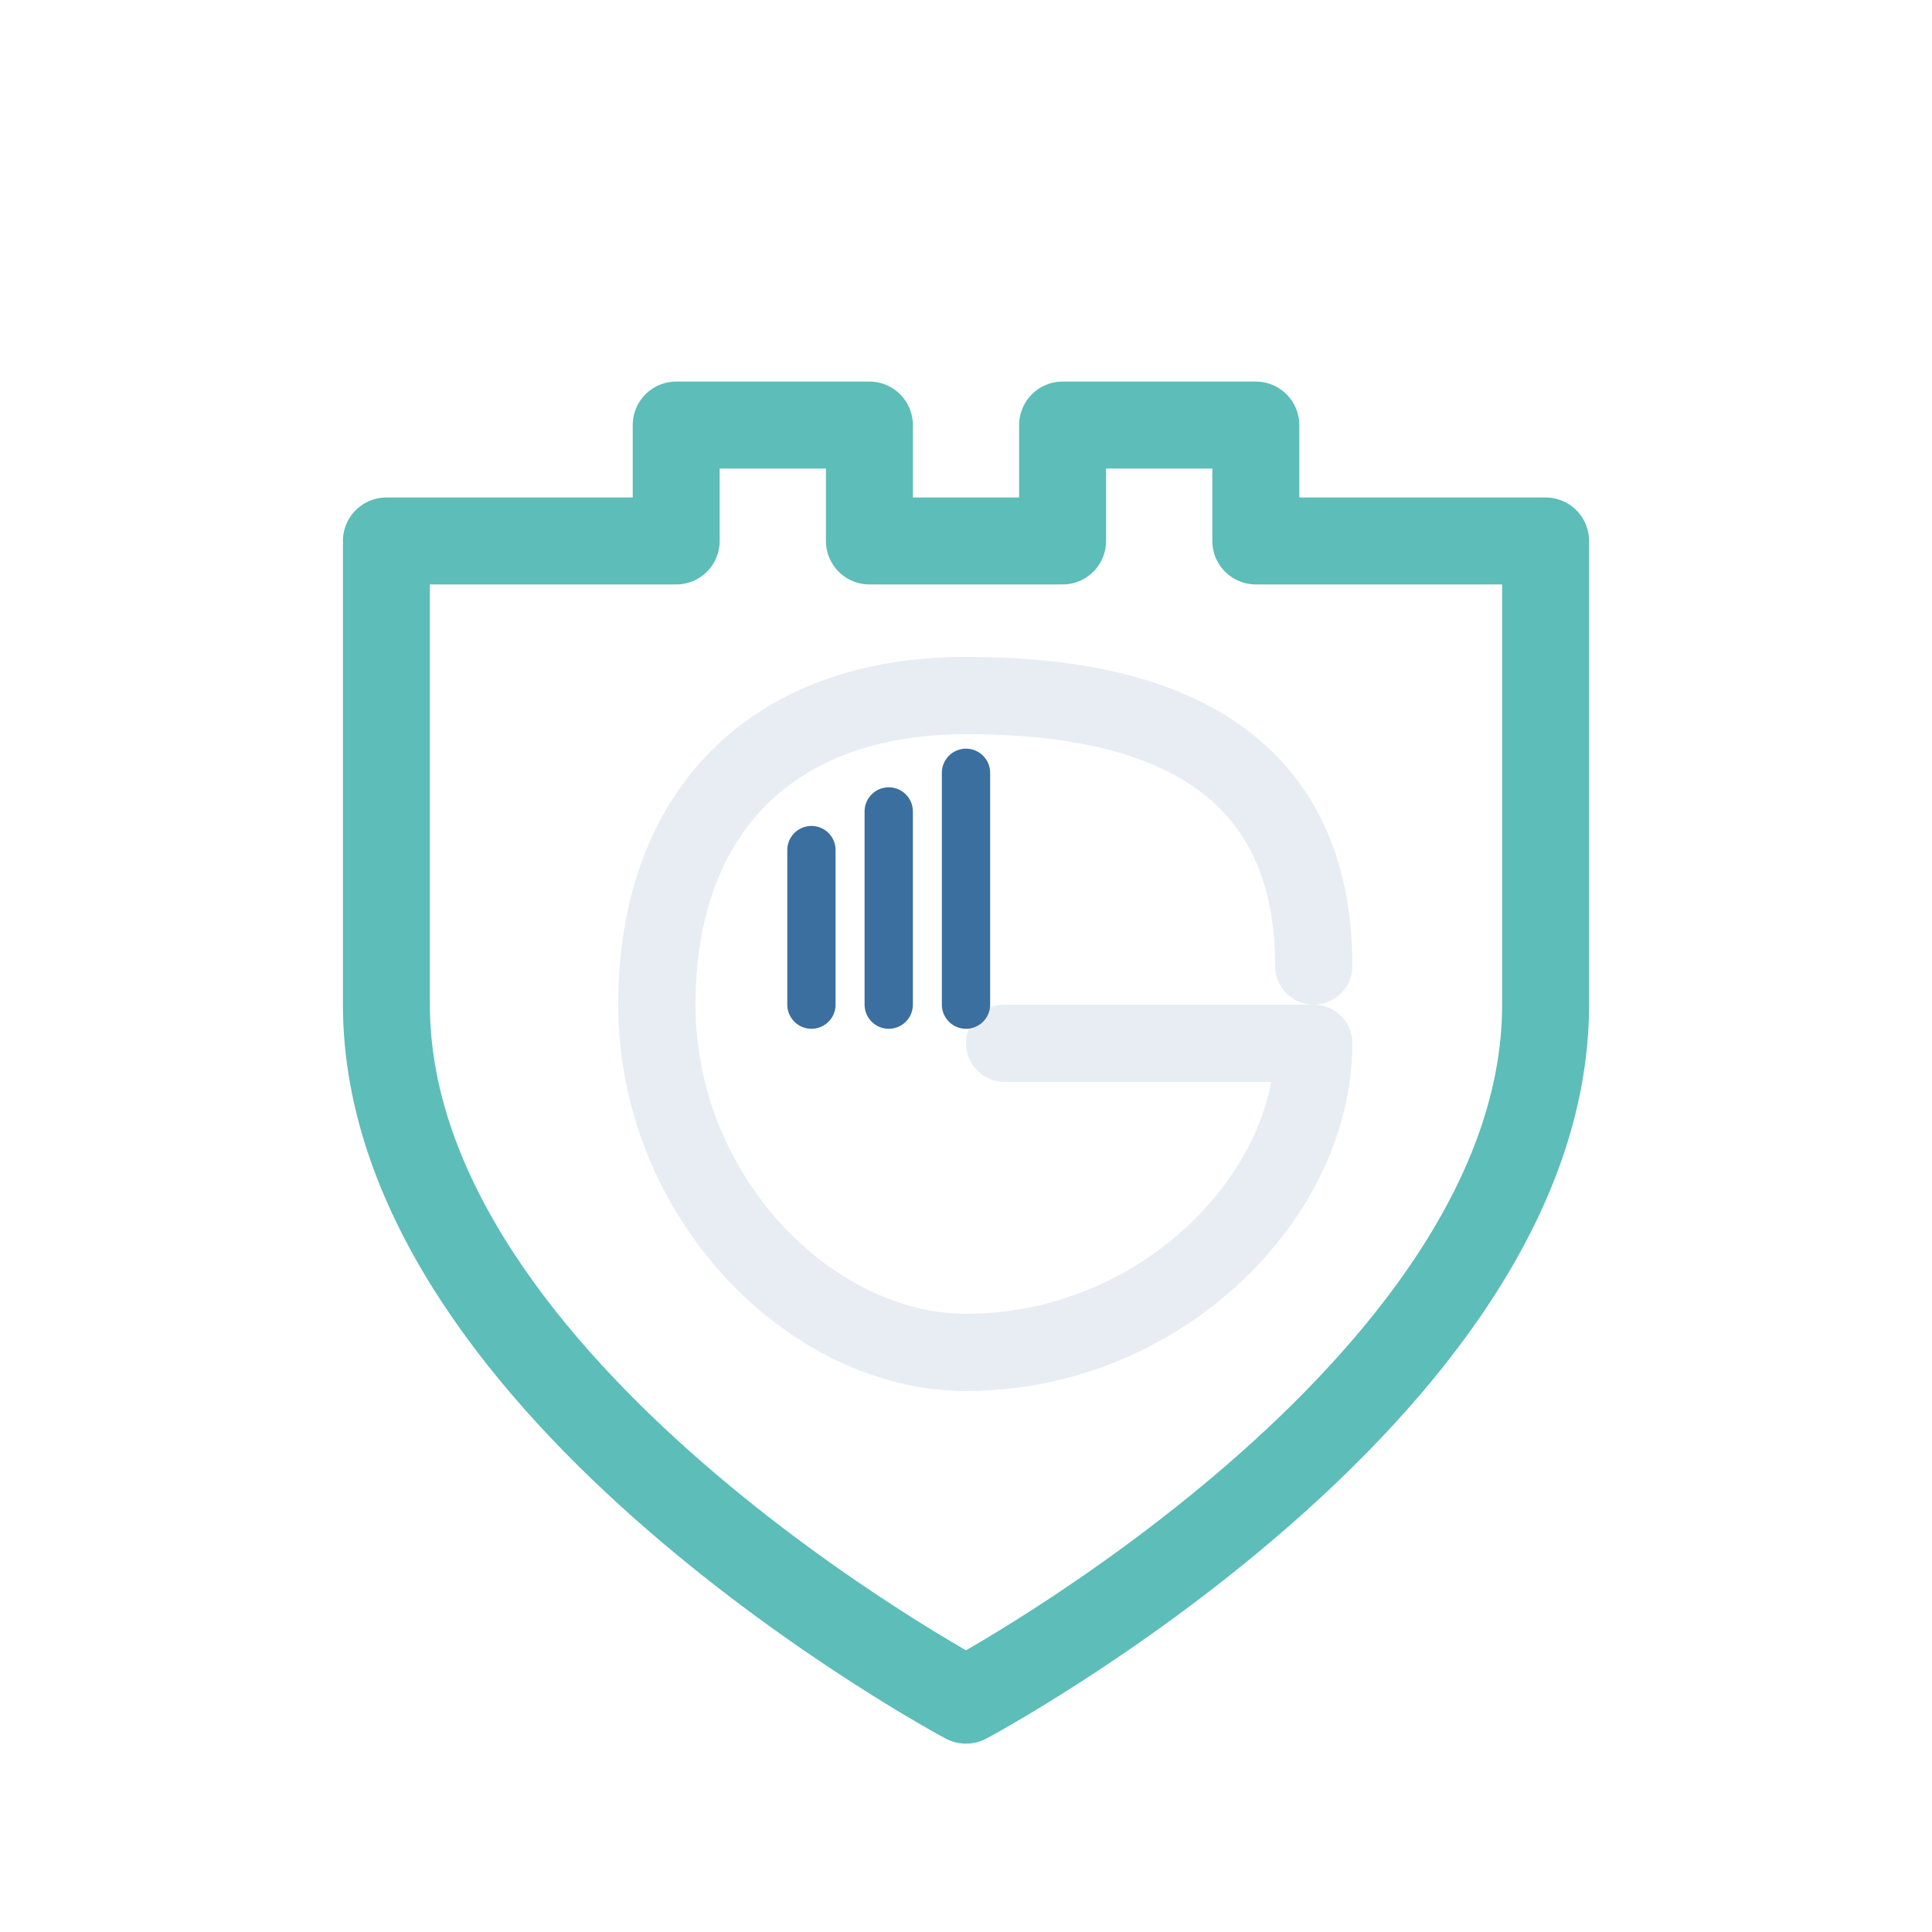
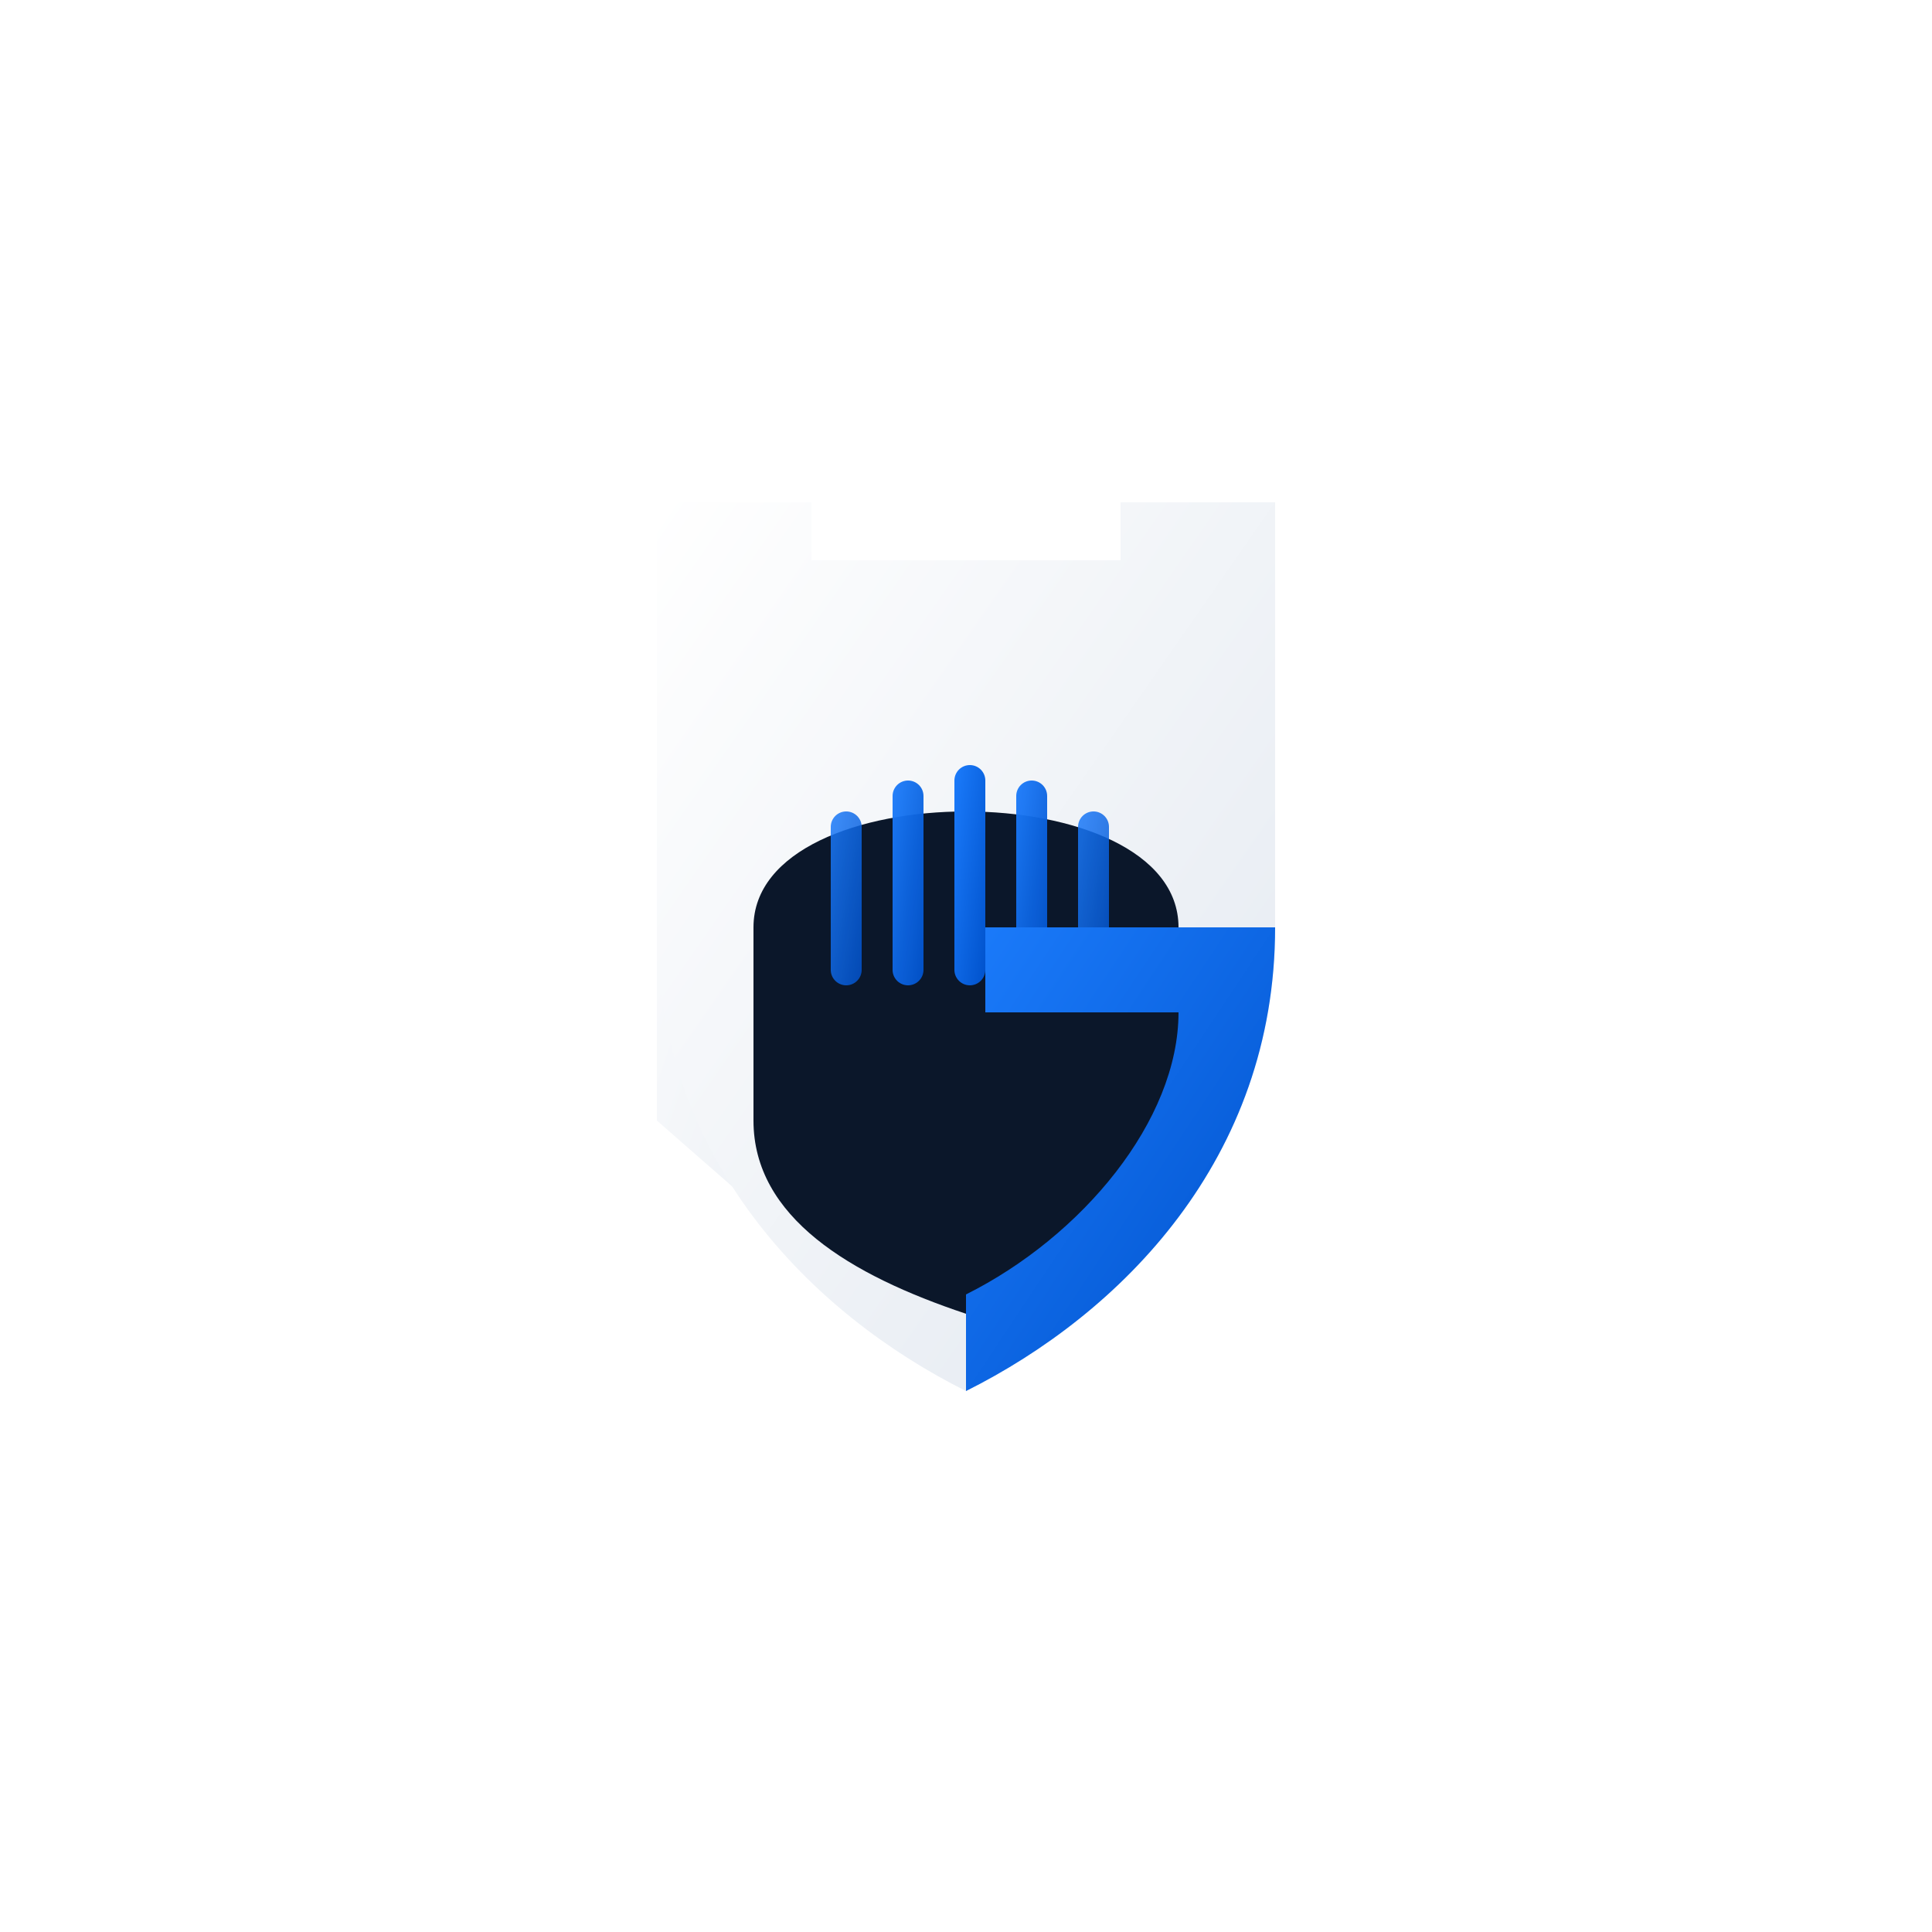
- <svg xmlns="http://www.w3.org/2000/svg" viewBox="0 0 100 100" fill="none">
-   <path d="M 20 28 L 35 28 L 35 22 L 45 22 L 45 28 L 55 28 L 55 22 L 65 22 L 65 28 L 80 28 L 80 52 C 80 72 50 88 50 88 C 50 88 20 72 20 52 Z" stroke="#5cbdb9" stroke-width="4.5" stroke-linecap="round" stroke-linejoin="round" fill="none" />
-   <path d="M 68 50 C 68 38 58 36 50 36 C 40 36 34 42 34 52 C 34 62 42 70 50 70 C 60 70 68 62 68 54 L 52 54" stroke="#e8edf3" stroke-width="4" stroke-linecap="round" stroke-linejoin="round" fill="none" />
-   <line x1="42" y1="44" x2="42" y2="52" stroke="#3b6fa0" stroke-width="2.5" stroke-linecap="round" />
-   <line x1="46" y1="42" x2="46" y2="52" stroke="#3b6fa0" stroke-width="2.5" stroke-linecap="round" />
-   <line x1="50" y1="40" x2="50" y2="52" stroke="#3b6fa0" stroke-width="2.5" stroke-linecap="round" />
+ <svg xmlns="http://www.w3.org/2000/svg" viewBox="0 0 500 500" width="100%" height="100%">
+   <defs>
+     <linearGradient id="gateBlueGrad" x1="0%" y1="0%" x2="100%" y2="100%">
+       <stop offset="0%" stop-color="#1b7bfb" />
+       <stop offset="100%" stop-color="#0052cc" />
+     </linearGradient>
+     <linearGradient id="gateBarGrad" x1="0%" y1="0%" x2="0%" y2="100%">
+       <stop offset="0%" stop-color="#38ef7d" stop-opacity="0.9" />
+       <stop offset="100%" stop-color="#1b7bfb" stop-opacity="0.6" />
+     </linearGradient>
+     <linearGradient id="whiteShieldGrad" x1="0%" y1="0%" x2="100%" y2="100%">
+       <stop offset="0%" stop-color="#ffffff" />
+       <stop offset="100%" stop-color="#e2e8f0" />
+     </linearGradient>
+   </defs>
+   <g id="gatehouse-shield">
+     <path d="M 170 130           L 210 130 L 210 145 L 250 145 L 250 130           L 250 360 L 250 360 L 170 290           Z" fill="url(#whiteShieldGrad)" />
+     <path d="M 170 130           H 210 V 145 H 290 V 130 H 330 V 240          C 330 300, 290 340, 250 360          C 210 340, 170 300, 170 240           Z" fill="url(#whiteShieldGrad)" />
+     <path d="M 195 240           C 195 200, 305 200, 305 240          V 290           C 305 315, 280 330, 250 340          C 220 330, 195 315, 195 290           Z" fill="#0b172a" />
+     <g id="gate-bars">
+       <rect x="215" y="210" width="8" height="45" rx="4" fill="url(#gateBlueGrad)" opacity="0.85" />
+       <rect x="231" y="202" width="8" height="53" rx="4" fill="url(#gateBlueGrad)" opacity="0.95" />
+       <rect x="247" y="198" width="8" height="57" rx="4" fill="url(#gateBlueGrad)" />
+       <rect x="263" y="202" width="8" height="53" rx="4" fill="url(#gateBlueGrad)" opacity="0.95" />
+       <rect x="279" y="210" width="8" height="45" rx="4" fill="url(#gateBlueGrad)" opacity="0.85" />
+     </g>
+     <path d="M 250 360           C 290 340, 330 300, 330 240          H 255          V 262          H 305          C 305 290, 280 320, 250 335          Z" fill="url(#gateBlueGrad)" />
+   </g>
</svg>
